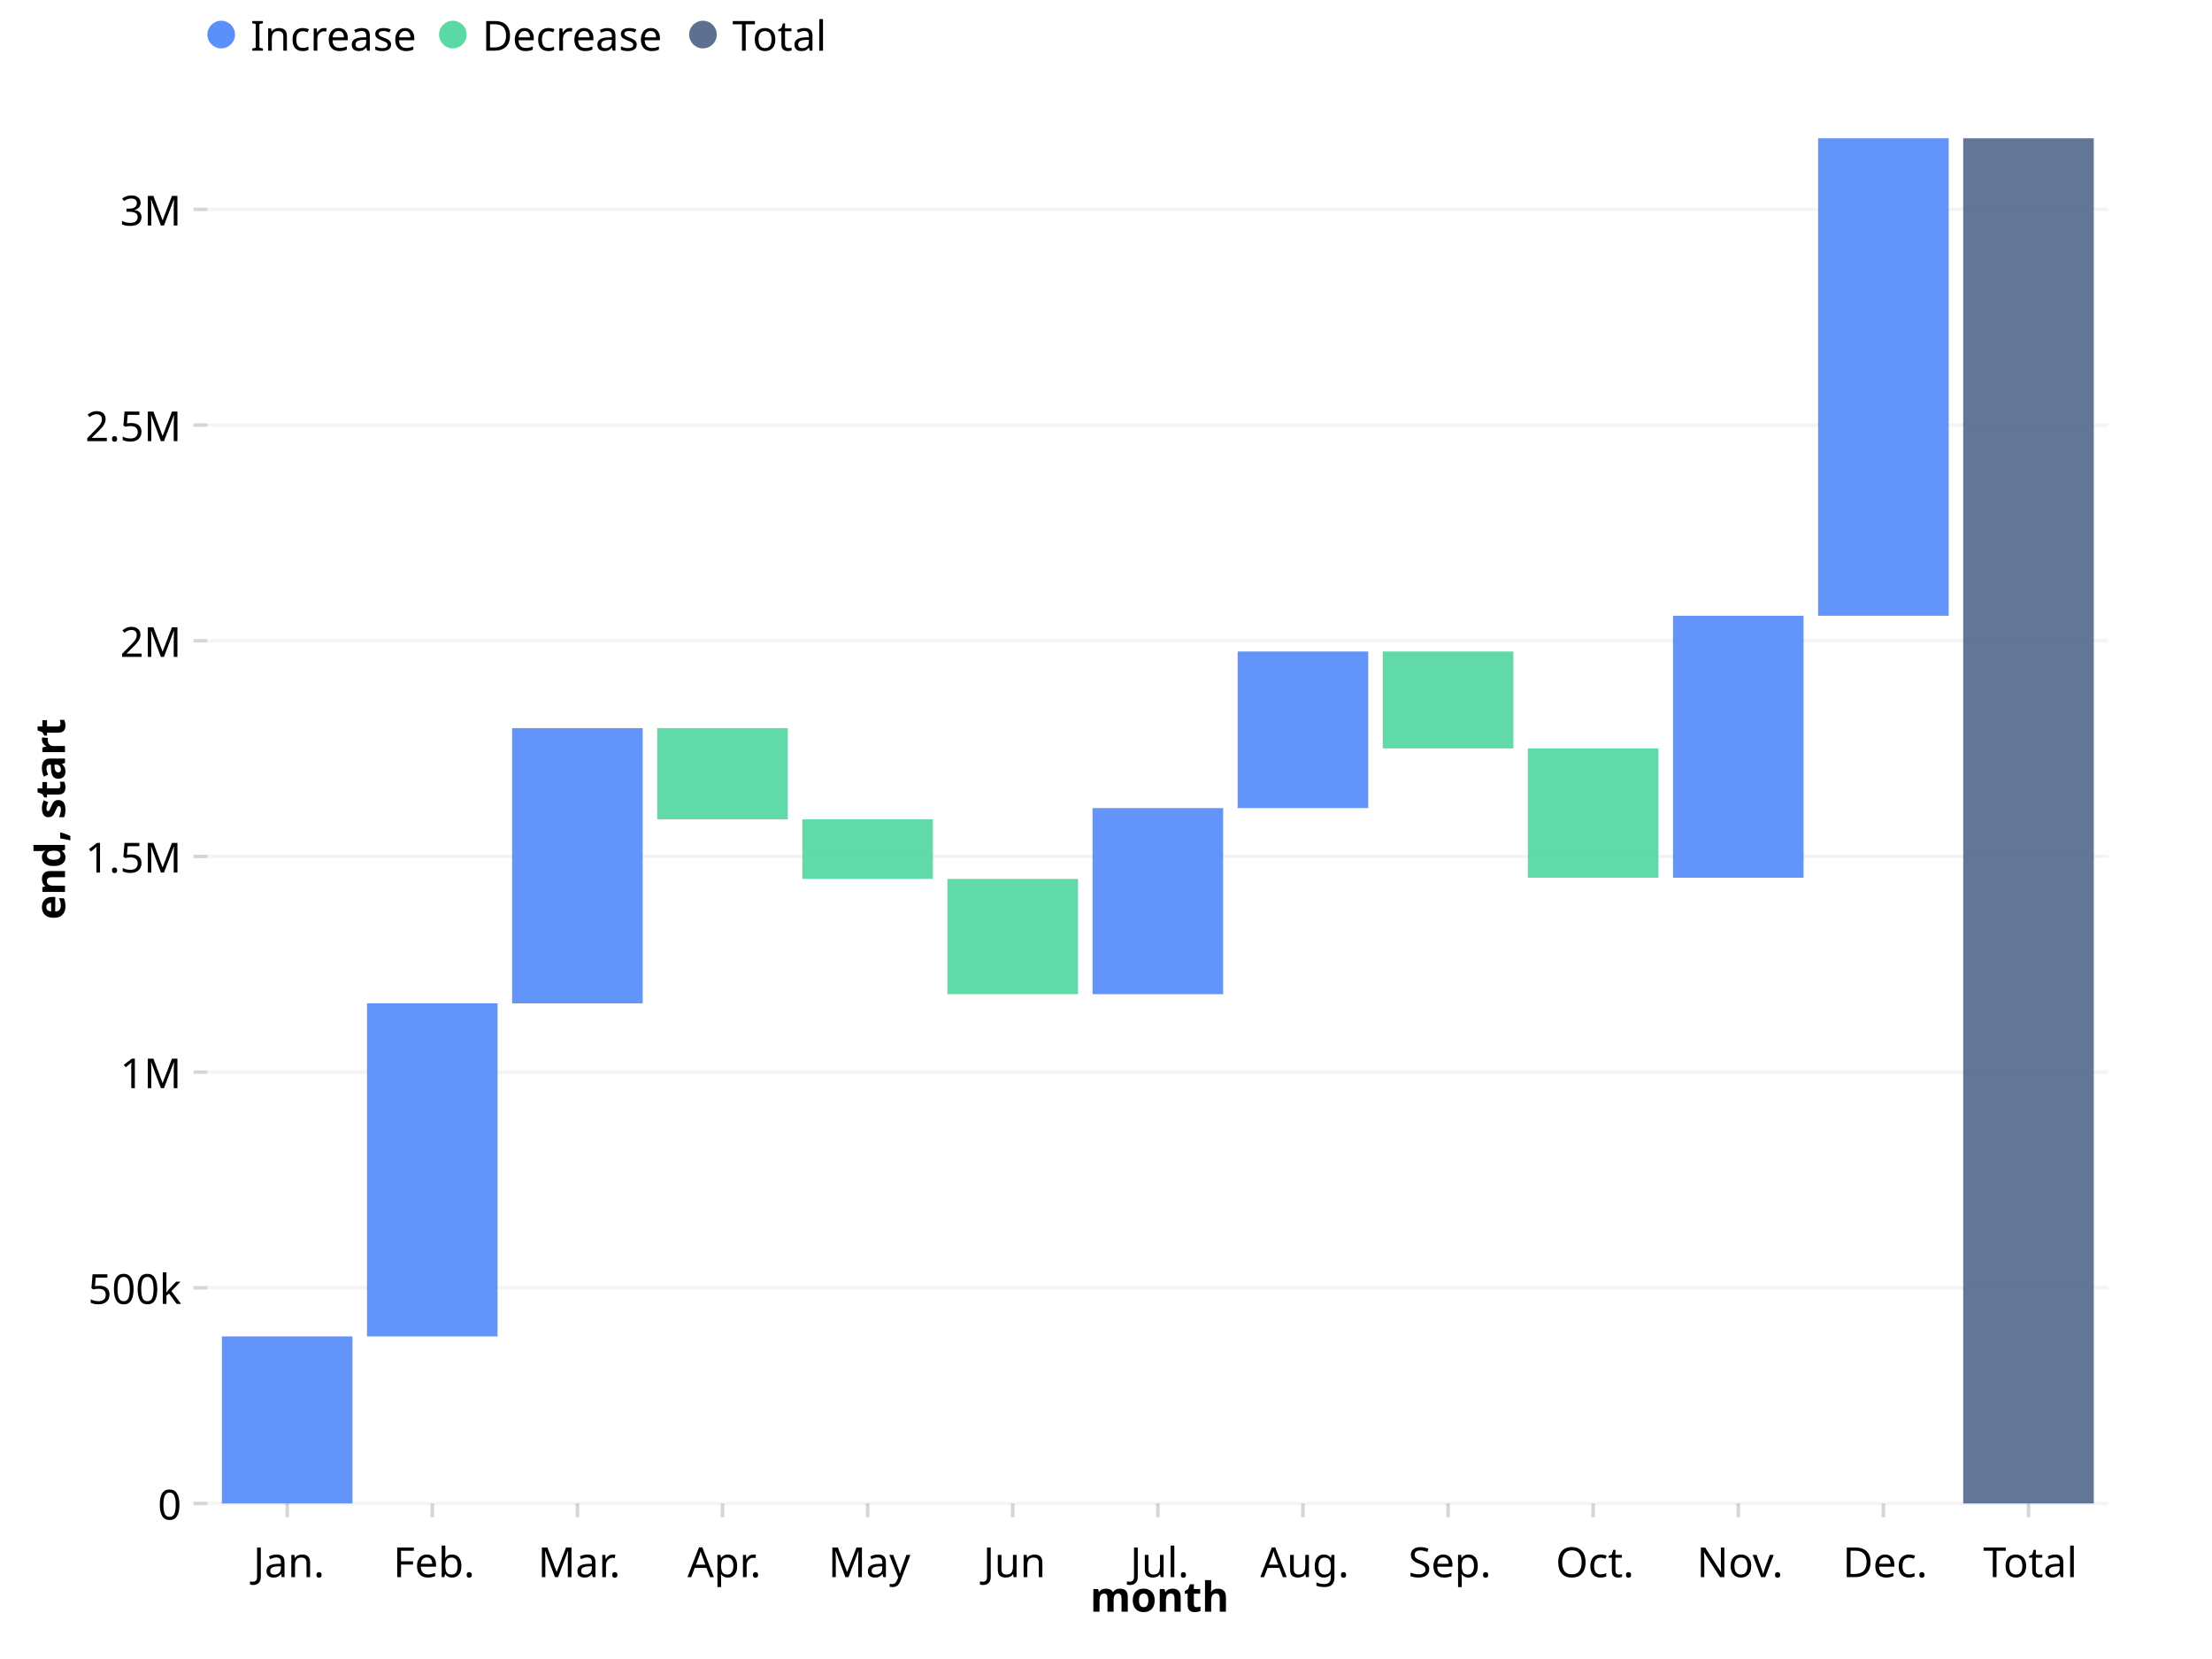
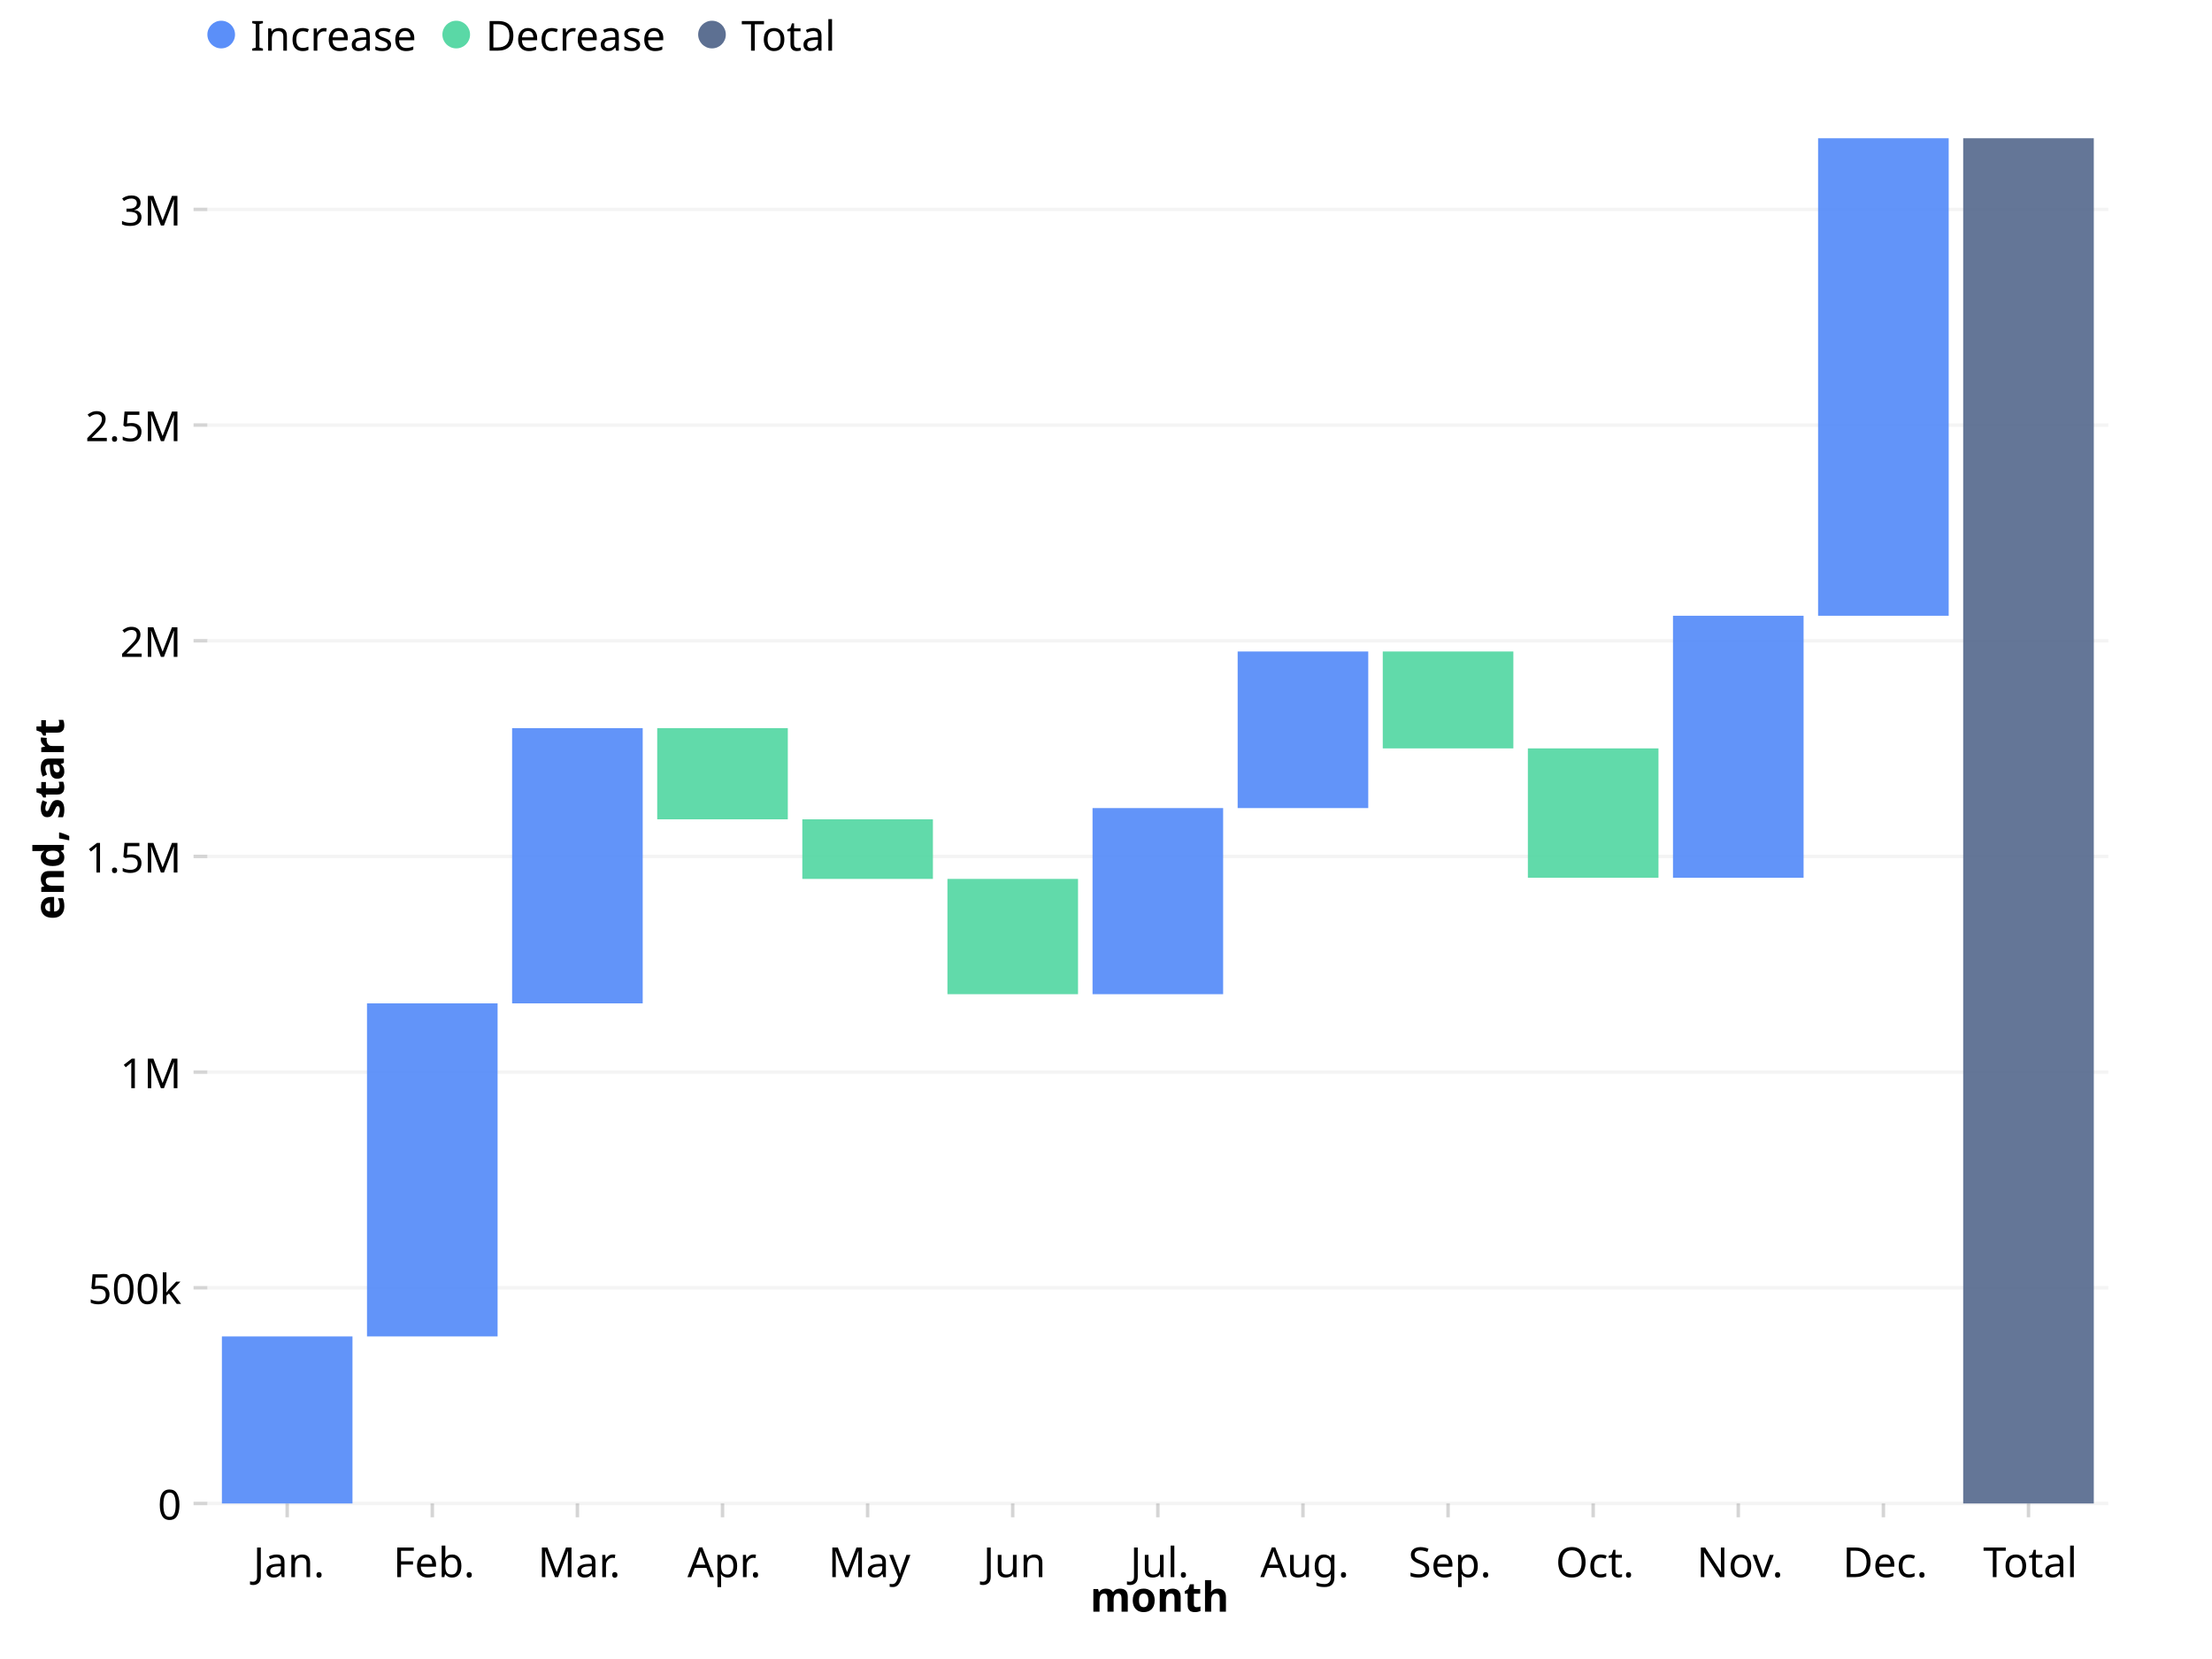
<svg xmlns="http://www.w3.org/2000/svg" width="640" height="480" style="background: transparent;" color-interpolation-filters="sRGB">
  <defs />
  <g transform="matrix(1,0,0,1,0,0)">
    <g fill="none" stroke="none" visibility="visible" font-size="16px" font-family="sans-serif" font-style="normal" font-weight="normal" font-variant="normal" text-anchor="left" stroke-dashoffset="0px" transform="matrix(1,0,0,1,0,0)">
      <g fill="none" stroke="none" class="view" transform="matrix(1,0,0,1,0,0)">
        <g fill="none" stroke="none" class="component" transform="matrix(1,0,0,1,0,0)">
          <g fill="none" class="category-legend" stroke="none" transform="matrix(1,0,0,1,60,0)">
            <g stroke-width="0px" transform="matrix(1,0,0,1,0,0)">
-               <path fill="rgba(0,0,0,0)" d="M 0,0 l 182.73,0 l 0,19 l-182.73 0 z" stroke="none" class="legend-background" width="182.73px" height="19px" />
+               <path fill="rgba(0,0,0,0)" d="M 0,0 l 186,0 l 0,19 l-186 0 z" stroke="none" class="legend-background" width="186px" height="19px" />
            </g>
            <g fill="none" stroke="none" class="legend-container" transform="matrix(1,0,0,1,0,0)">
              <g font-size="12px" font-family="sans-serif" font-weight="bold" text-anchor="top" transform="matrix(1,0,0,1,0,0)">
                <text fill="rgba(44,53,66,1)" dominant-baseline="text-before-edge" alignment-baseline="before-edge" paint-order="stroke" style="transform:translate(0px, 0px);" class="legend-title text-title" stroke="none" />
              </g>
              <g fill="none" stroke="none" class="legend-inner-group" transform="matrix(1,0,0,1,0,4)">
                <g fill="none" stroke="none" class="category-items" transform="matrix(1,0,0,1,0,0)">
                  <g fill="none" stroke="none" transform="matrix(1,0,0,1,0,0)">
                    <g fill="none" class="legend-item" stroke="none" transform="matrix(1,0,0,1,0,0)">
                      <g transform="matrix(1,0,0,1,0,0)">
-                         <path fill="rgba(0,0,0,0)" d="M 0,0 l 59.025,0 l 0,12 l-59.025 0 z" stroke="none" class="legend-item-background" width="59.025px" height="12px" />
+                         <path fill="rgba(0,0,0,0)" d="M 0,0 l 60,0 l 0,12 l-60 0 z" stroke="none" class="legend-item-background" width="60px" height="12px" />
                      </g>
                      <g fill="none" stroke="none" class="legend-item-container" transform="matrix(1,0,0,1,0,6)">
                        <g fill="rgba(91,143,249,1)" stroke="rgba(91,143,249,1)" class="legend-item-marker" stroke-width="0px" transform="matrix(1,0,0,1,4,0)">
                          <g stroke-width="0px" transform="matrix(1,0,0,1,-4,-4)">
                            <path fill="rgba(91,143,249,1)" d="M 0,4 A 4 4 0 1 0 8 4 A 4 4 0 1 0 0 4 Z" stroke="rgba(91,143,249,1)" class="legend-item-marker" />
                          </g>
                        </g>
                        <g text-anchor="left" font-family="sans-serif" font-size="12px" font-weight="lighter" transform="matrix(1,0,0,1,12,0)">
                          <text fill="rgba(0,0,0,1)" dominant-baseline="central" alignment-baseline="central" paint-order="stroke" style="transform:translate(0px, 0px);" stroke="none" class="legend-item-name" dx="0.5">Increase</text>
                        </g>
-                         <g text-anchor="left" font-family="sans-serif" font-size="12px" transform="matrix(1,0,0,1,63.02539,0)">
+                         <g text-anchor="left" font-family="sans-serif" font-size="12px" transform="matrix(1,0,0,1,64,0)">
                          <text fill="rgba(100,100,100,1)" dominant-baseline="central" alignment-baseline="central" paint-order="stroke" style="transform:translate(0px, 0px);" stroke="none" class="legend-item-value" />
                        </g>
                      </g>
                    </g>
-                     <g fill="none" class="legend-item" stroke="none" transform="matrix(1,0,0,1,67.02539,0)">
+                     <g fill="none" class="legend-item" stroke="none" transform="matrix(1,0,0,1,68,0)">
                      <g transform="matrix(1,0,0,1,0,0)">
-                         <path fill="rgba(0,0,0,0)" d="M 0,0 l 64.357,0 l 0,12 l-64.357 0 z" stroke="none" class="legend-item-background" width="64.357px" height="12px" />
+                         <path fill="rgba(0,0,0,0)" d="M 0,0 l 66,0 l 0,12 l-66 0 z" stroke="none" class="legend-item-background" width="66px" height="12px" />
                      </g>
                      <g fill="none" stroke="none" class="legend-item-container" transform="matrix(1,0,0,1,0,6)">
                        <g fill="rgba(90,216,166,1)" stroke="rgba(90,216,166,1)" class="legend-item-marker" stroke-width="0px" transform="matrix(1,0,0,1,4,0)">
                          <g stroke-width="0px" transform="matrix(1,0,0,1,-4,-4)">
                            <path fill="rgba(90,216,166,1)" d="M 0,4 A 4 4 0 1 0 8 4 A 4 4 0 1 0 0 4 Z" stroke="rgba(90,216,166,1)" class="legend-item-marker" />
                          </g>
                        </g>
                        <g text-anchor="left" font-family="sans-serif" font-size="12px" font-weight="lighter" transform="matrix(1,0,0,1,12,0)">
                          <text fill="rgba(0,0,0,1)" dominant-baseline="central" alignment-baseline="central" paint-order="stroke" style="transform:translate(0px, 0px);" stroke="none" class="legend-item-name" dx="0.5">Decrease</text>
                        </g>
-                         <g text-anchor="left" font-family="sans-serif" font-size="12px" transform="matrix(1,0,0,1,68.35742,0)">
+                         <g text-anchor="left" font-family="sans-serif" font-size="12px" transform="matrix(1,0,0,1,70,0)">
                          <text fill="rgba(100,100,100,1)" dominant-baseline="central" alignment-baseline="central" paint-order="stroke" style="transform:translate(0px, 0px);" stroke="none" class="legend-item-value" />
                        </g>
                      </g>
                    </g>
-                     <g fill="none" class="legend-item" stroke="none" transform="matrix(1,0,0,1,139.3828,0)">
+                     <g fill="none" class="legend-item" stroke="none" transform="matrix(1,0,0,1,142,0)">
                      <g transform="matrix(1,0,0,1,0,0)">
-                         <path fill="rgba(0,0,0,0)" d="M 0,0 l 38.348,0 l 0,12 l-38.348 0 z" stroke="none" class="legend-item-background" width="38.348px" height="12px" />
+                         <path fill="rgba(0,0,0,0)" d="M 0,0 l 39,0 l 0,12 l-39 0 z" stroke="none" class="legend-item-background" width="39px" height="12px" />
                      </g>
                      <g fill="none" stroke="none" class="legend-item-container" transform="matrix(1,0,0,1,0,6)">
                        <g fill="rgba(93,112,146,1)" stroke="rgba(93,112,146,1)" class="legend-item-marker" stroke-width="0px" transform="matrix(1,0,0,1,4,0)">
                          <g stroke-width="0px" transform="matrix(1,0,0,1,-4,-4)">
                            <path fill="rgba(93,112,146,1)" d="M 0,4 A 4 4 0 1 0 8 4 A 4 4 0 1 0 0 4 Z" stroke="rgba(93,112,146,1)" class="legend-item-marker" />
                          </g>
                        </g>
                        <g text-anchor="left" font-family="sans-serif" font-size="12px" font-weight="lighter" transform="matrix(1,0,0,1,12,0)">
                          <text fill="rgba(0,0,0,1)" dominant-baseline="central" alignment-baseline="central" paint-order="stroke" style="transform:translate(0px, 0px);" stroke="none" class="legend-item-name" dx="0.5">Total</text>
                        </g>
-                         <g text-anchor="left" font-family="sans-serif" font-size="12px" transform="matrix(1,0,0,1,42.34766,0)">
+                         <g text-anchor="left" font-family="sans-serif" font-size="12px" transform="matrix(1,0,0,1,43,0)">
                          <text fill="rgba(100,100,100,1)" dominant-baseline="central" alignment-baseline="central" paint-order="stroke" style="transform:translate(0px, 0px);" stroke="none" class="legend-item-value" />
                        </g>
                      </g>
                    </g>
                  </g>
                  <g fill="none" class="page-button-group" stroke="none" visibility="hidden" transform="matrix(1,0,0,1,0,0)">
                    <g fill="none" stroke="none" class="page-button" transform="matrix(1,0,0,1,0,0)">
                      <g transform="matrix(1,0,0,1,-5,-5)">
                        <path fill="rgba(0,0,0,0)" d="M 0,0 l 10,0 l 0,10 l-10 0 z" stroke="none" class="background" width="10px" height="10px" />
                      </g>
                      <g transform="matrix(1,0,0,1,-4.330127,-5)">
                        <path fill="rgba(0,0,0,1)" d="M 0,5 L 9.33,0 L 9.33,10 Z" stroke="none" class="marker" />
                      </g>
                      <g transform="matrix(1,0,0,1,-5,-5)">
                        <path fill="rgba(0,0,0,0)" d="M 0,0 l 10,0 l 0,10 l-10 0 z" stroke="none" class="container" width="10px" height="10px" />
                      </g>
                    </g>
                    <g font-size="12px" text-anchor="middle" transform="matrix(1,0,0,1,0,0)">
                      <text fill="rgba(0,0,0,1)" dominant-baseline="central" alignment-baseline="central" paint-order="stroke" style="transform:translate(0px, 0px);" stroke="none" class="page-info" />
                    </g>
                    <g fill="none" stroke="none" class="page-button" transform="matrix(1,0,0,1,0,0)">
                      <g transform="matrix(1,0,0,1,-5,-5)">
                        <path fill="rgba(0,0,0,0)" d="M 0,0 l 10,0 l 0,10 l-10 0 z" stroke="none" class="background" width="10px" height="10px" />
                      </g>
                      <g transform="matrix(1,0,0,1,-5,-5)">
                        <path fill="rgba(0,0,0,1)" d="M 0,0 L 9.33,5 L 0,10 Z" stroke="none" class="marker" />
                      </g>
                      <g transform="matrix(1,0,0,1,-5,-5)">
                        <path fill="rgba(0,0,0,0)" d="M 0,0 l 10,0 l 0,10 l-10 0 z" stroke="none" class="container" width="10px" height="10px" />
                      </g>
                    </g>
                  </g>
                </g>
              </g>
            </g>
          </g>
        </g>
        <g fill="none" stroke="none" class="component" transform="matrix(1,0,0,1,0,0)">
          <g fill="none" stroke="none" transform="matrix(1,0,0,1,0,0)">
            <g fill="none" stroke="none" class="axis-grid" transform="matrix(1,0,0,1,0,0)" />
            <g fill="none" stroke="none" class="axis-line-group" transform="matrix(1,0,0,1,0,0)">
              <g visibility="hidden" stroke-width="0.5px" stroke-opacity="0.85" transform="matrix(1,0,0,1,60,435)">
                <path fill="none" d="M 0,0 L 550,0" stroke="rgba(128,128,128,1)" class="axis-line" />
              </g>
              <g fill="rgba(128,128,128,1)" stroke="rgba(128,128,128,1)" class="axis-arrow$$ axis-start-arrow" visibility="hidden" stroke-width="0.5px" fill-opacity="0.85" stroke-opacity="0.85" transform="matrix(0,1,-1,0,60,435)" />
              <g fill="rgba(128,128,128,1)" stroke="rgba(128,128,128,1)" class="axis-arrow$$ axis-end-arrow" visibility="hidden" stroke-width="0.5px" fill-opacity="0.85" stroke-opacity="0.85" transform="matrix(-1,0,-0,-1,610,435)" />
            </g>
            <g fill="none" stroke="none" class="axis-tick-group" transform="matrix(1,0,0,1,0,0)">
              <g stroke-opacity="0.65" visibility="visible" transform="matrix(1,0,0,1,83.09161,435)">
                <line fill="none" x1="0" y1="0" x2="0" y2="4" class="axis-tick" stroke="rgba(191,191,191,1)" />
              </g>
              <g stroke-opacity="0.65" visibility="visible" transform="matrix(1,0,0,1,125.0763,435)">
                <line fill="none" x1="0" y1="0" x2="0" y2="4" class="axis-tick" stroke="rgba(191,191,191,1)" />
              </g>
              <g stroke-opacity="0.65" visibility="visible" transform="matrix(1,0,0,1,167.0611,435)">
                <line fill="none" x1="0" y1="0" x2="0" y2="4" class="axis-tick" stroke="rgba(191,191,191,1)" />
              </g>
              <g stroke-opacity="0.65" visibility="visible" transform="matrix(1,0,0,1,209.0458,435)">
                <line fill="none" x1="0" y1="0" x2="0" y2="4" class="axis-tick" stroke="rgba(191,191,191,1)" />
              </g>
              <g stroke-opacity="0.65" visibility="visible" transform="matrix(1,0,0,1,251.0305,435)">
                <line fill="none" x1="0" y1="0" x2="0" y2="4" class="axis-tick" stroke="rgba(191,191,191,1)" />
              </g>
              <g stroke-opacity="0.65" visibility="visible" transform="matrix(1,0,0,1,293.0153,435)">
                <line fill="none" x1="0" y1="0" x2="0" y2="4" class="axis-tick" stroke="rgba(191,191,191,1)" />
              </g>
              <g stroke-opacity="0.65" visibility="visible" transform="matrix(1,0,0,1,335,435)">
                <line fill="none" x1="0" y1="0" x2="0" y2="4" class="axis-tick" stroke="rgba(191,191,191,1)" />
              </g>
              <g stroke-opacity="0.65" visibility="visible" transform="matrix(1,0,0,1,376.9847,435)">
                <line fill="none" x1="0" y1="0" x2="0" y2="4" class="axis-tick" stroke="rgba(191,191,191,1)" />
              </g>
              <g stroke-opacity="0.65" visibility="visible" transform="matrix(1,0,0,1,418.9695,435)">
                <line fill="none" x1="0" y1="0" x2="0" y2="4" class="axis-tick" stroke="rgba(191,191,191,1)" />
              </g>
              <g stroke-opacity="0.65" visibility="visible" transform="matrix(1,0,0,1,460.9542,435)">
                <line fill="none" x1="0" y1="0" x2="0" y2="4" class="axis-tick" stroke="rgba(191,191,191,1)" />
              </g>
              <g stroke-opacity="0.65" visibility="visible" transform="matrix(1,0,0,1,502.9389,435)">
                <line fill="none" x1="0" y1="0" x2="0" y2="4" class="axis-tick" stroke="rgba(191,191,191,1)" />
              </g>
              <g stroke-opacity="0.65" visibility="visible" transform="matrix(1,0,0,1,544.9236,435)">
                <line fill="none" x1="0" y1="0" x2="0" y2="4" class="axis-tick" stroke="rgba(191,191,191,1)" />
              </g>
              <g stroke-opacity="0.65" visibility="visible" transform="matrix(1,0,0,1,586.9084,435)">
                <line fill="none" x1="0" y1="0" x2="0" y2="4" class="axis-tick" stroke="rgba(191,191,191,1)" />
              </g>
            </g>
            <g fill="none" stroke="none" class="axis-subtick-group" transform="matrix(1,0,0,1,0,0)" />
            <g fill="none" stroke="none" class="axis-label-group" transform="matrix(1,0,0,1,0,0)">
              <g font-family="sans-serif" font-size="12px" font-weight="lighter" text-anchor="middle" transform="matrix(1,0,0,1,83.09161,447)">
                <text fill="rgba(0,0,0,1)" dominant-baseline="text-before-edge" alignment-baseline="before-edge" paint-order="stroke" style="transform:translate(0px, 0px);" stroke="none" class="axis-label" dx="0.5">Jan.</text>
              </g>
              <g font-family="sans-serif" font-size="12px" font-weight="lighter" text-anchor="middle" transform="matrix(1,0,0,1,125.0763,447)">
                <text fill="rgba(0,0,0,1)" dominant-baseline="text-before-edge" alignment-baseline="before-edge" paint-order="stroke" style="transform:translate(0px, 0px);" stroke="none" class="axis-label" dx="0.5">Feb.</text>
              </g>
              <g font-family="sans-serif" font-size="12px" font-weight="lighter" text-anchor="middle" transform="matrix(1,0,0,1,167.0611,447)">
                <text fill="rgba(0,0,0,1)" dominant-baseline="text-before-edge" alignment-baseline="before-edge" paint-order="stroke" style="transform:translate(0px, 0px);" stroke="none" class="axis-label" dx="0.5">Mar.</text>
              </g>
              <g font-family="sans-serif" font-size="12px" font-weight="lighter" text-anchor="middle" transform="matrix(1,0,0,1,209.0458,447)">
                <text fill="rgba(0,0,0,1)" dominant-baseline="text-before-edge" alignment-baseline="before-edge" paint-order="stroke" style="transform:translate(0px, 0px);" stroke="none" class="axis-label" dx="0.5">Apr.</text>
              </g>
              <g font-family="sans-serif" font-size="12px" font-weight="lighter" text-anchor="middle" transform="matrix(1,0,0,1,251.0305,447)">
                <text fill="rgba(0,0,0,1)" dominant-baseline="text-before-edge" alignment-baseline="before-edge" paint-order="stroke" style="transform:translate(0px, 0px);" stroke="none" class="axis-label" dx="0.5">May</text>
              </g>
              <g font-family="sans-serif" font-size="12px" font-weight="lighter" text-anchor="middle" transform="matrix(1,0,0,1,293.0153,447)">
                <text fill="rgba(0,0,0,1)" dominant-baseline="text-before-edge" alignment-baseline="before-edge" paint-order="stroke" style="transform:translate(0px, 0px);" stroke="none" class="axis-label" dx="0.5">Jun</text>
              </g>
              <g font-family="sans-serif" font-size="12px" font-weight="lighter" text-anchor="middle" transform="matrix(1,0,0,1,335,447)">
                <text fill="rgba(0,0,0,1)" dominant-baseline="text-before-edge" alignment-baseline="before-edge" paint-order="stroke" style="transform:translate(0px, 0px);" stroke="none" class="axis-label" dx="0.5">Jul.</text>
              </g>
              <g font-family="sans-serif" font-size="12px" font-weight="lighter" text-anchor="middle" transform="matrix(1,0,0,1,376.9847,447)">
                <text fill="rgba(0,0,0,1)" dominant-baseline="text-before-edge" alignment-baseline="before-edge" paint-order="stroke" style="transform:translate(0px, 0px);" stroke="none" class="axis-label" dx="0.5">Aug.</text>
              </g>
              <g font-family="sans-serif" font-size="12px" font-weight="lighter" text-anchor="middle" transform="matrix(1,0,0,1,418.9695,447)">
                <text fill="rgba(0,0,0,1)" dominant-baseline="text-before-edge" alignment-baseline="before-edge" paint-order="stroke" style="transform:translate(0px, 0px);" stroke="none" class="axis-label" dx="0.5">Sep.</text>
              </g>
              <g font-family="sans-serif" font-size="12px" font-weight="lighter" text-anchor="middle" transform="matrix(1,0,0,1,460.9542,447)">
                <text fill="rgba(0,0,0,1)" dominant-baseline="text-before-edge" alignment-baseline="before-edge" paint-order="stroke" style="transform:translate(0px, 0px);" stroke="none" class="axis-label" dx="0.5">Oct.</text>
              </g>
              <g font-family="sans-serif" font-size="12px" font-weight="lighter" text-anchor="middle" transform="matrix(1,0,0,1,502.9389,447)">
                <text fill="rgba(0,0,0,1)" dominant-baseline="text-before-edge" alignment-baseline="before-edge" paint-order="stroke" style="transform:translate(0px, 0px);" stroke="none" class="axis-label" dx="0.5">Nov.</text>
              </g>
              <g font-family="sans-serif" font-size="12px" font-weight="lighter" text-anchor="middle" transform="matrix(1,0,0,1,544.9236,447)">
                <text fill="rgba(0,0,0,1)" dominant-baseline="text-before-edge" alignment-baseline="before-edge" paint-order="stroke" style="transform:translate(0px, 0px);" stroke="none" class="axis-label" dx="0.5">Dec.</text>
              </g>
              <g font-family="sans-serif" font-size="12px" font-weight="lighter" text-anchor="middle" transform="matrix(1,0,0,1,586.9084,447)">
                <text fill="rgba(0,0,0,1)" dominant-baseline="text-before-edge" alignment-baseline="before-edge" paint-order="stroke" style="transform:translate(0px, 0px);" stroke="none" class="axis-label" dx="0.5">Total</text>
              </g>
            </g>
            <g font-size="12px" font-weight="bold" text-anchor="middle" visibility="visible" transform="matrix(1,0,0,1,335,457)">
              <text fill="rgba(0,0,0,1)" dominant-baseline="text-before-edge" alignment-baseline="before-edge" paint-order="stroke" style="transform:translate(0px, 0px);" stroke="none" class="axis-title" dx="0.5">month</text>
            </g>
          </g>
        </g>
        <g fill="none" stroke="none" class="component" transform="matrix(1,0,0,1,0,0)">
          <g fill="none" stroke="none" transform="matrix(1,0,0,1,0,0)">
            <g fill="none" stroke="none" class="axis-grid" transform="matrix(1,0,0,1,0,0)">
              <g stroke-dasharray="0px,0px" stroke-opacity="0.05" transform="matrix(1,0,0,1,60,435)">
                <path fill="none" d="M 0,0 L 550,0" stroke="rgba(27,30,35,1)" class="grid-line" />
              </g>
              <g stroke-dasharray="0px,0px" stroke-opacity="0.05" transform="matrix(1,0,0,1,60,372.5977)">
                <path fill="none" d="M 0,0 L 550,0" stroke="rgba(27,30,35,1)" class="grid-line" />
              </g>
              <g stroke-dasharray="0px,0px" stroke-opacity="0.05" transform="matrix(1,0,0,1,60,310.1953)">
                <path fill="none" d="M 0,0 L 550,0" stroke="rgba(27,30,35,1)" class="grid-line" />
              </g>
              <g stroke-dasharray="0px,0px" stroke-opacity="0.05" transform="matrix(1,0,0,1,60,247.793)">
                <path fill="none" d="M 0,0 L 550,0" stroke="rgba(27,30,35,1)" class="grid-line" />
              </g>
              <g stroke-dasharray="0px,0px" stroke-opacity="0.05" transform="matrix(1,0,0,1,60,185.3907)">
                <path fill="none" d="M 0,0 L 550,0" stroke="rgba(27,30,35,1)" class="grid-line" />
              </g>
              <g stroke-dasharray="0px,0px" stroke-opacity="0.05" transform="matrix(1,0,0,1,60,122.9884)">
                <path fill="none" d="M 0,0 L 550,0" stroke="rgba(27,30,35,1)" class="grid-line" />
              </g>
              <g stroke-dasharray="0px,0px" stroke-opacity="0.05" transform="matrix(1,0,0,1,60,60.58603)">
                <path fill="none" d="M 0,0 L 550,0" stroke="rgba(27,30,35,1)" class="grid-line" />
              </g>
            </g>
            <g fill="none" stroke="none" class="axis-line-group" transform="matrix(1,0,0,1,0,0)">
              <g visibility="hidden" stroke-width="0.5px" stroke-opacity="0.85" transform="matrix(1,0,0,1,60,40)">
                <path fill="none" d="M 0,0 L 0,395" stroke="rgba(128,128,128,1)" class="axis-line" />
              </g>
              <g fill="rgba(128,128,128,1)" stroke="rgba(128,128,128,1)" class="axis-arrow$$ axis-start-arrow" visibility="hidden" stroke-width="0.5px" fill-opacity="0.85" stroke-opacity="0.85" transform="matrix(0.707107,-0.707107,0.707107,0.707107,60,40)" />
              <g fill="rgba(128,128,128,1)" stroke="rgba(128,128,128,1)" class="axis-arrow$$ axis-end-arrow" visibility="hidden" stroke-width="0.5px" fill-opacity="0.85" stroke-opacity="0.85" transform="matrix(0.707107,0.707107,-0.707107,0.707107,60,435)" />
            </g>
            <g fill="none" stroke="none" class="axis-tick-group" transform="matrix(1,0,0,1,0,0)">
              <g stroke-opacity="0.65" visibility="visible" transform="matrix(1,0,0,1,56,435)">
                <line fill="none" x1="4" y1="0" x2="0" y2="0" class="axis-tick" stroke="rgba(191,191,191,1)" />
              </g>
              <g stroke-opacity="0.65" visibility="visible" transform="matrix(1,0,0,1,56,372.5977)">
                <line fill="none" x1="4" y1="0" x2="0" y2="0" class="axis-tick" stroke="rgba(191,191,191,1)" />
              </g>
              <g stroke-opacity="0.65" visibility="visible" transform="matrix(1,0,0,1,56,310.1953)">
                <line fill="none" x1="4" y1="0" x2="0" y2="0" class="axis-tick" stroke="rgba(191,191,191,1)" />
              </g>
              <g stroke-opacity="0.65" visibility="visible" transform="matrix(1,0,0,1,56,247.793)">
                <line fill="none" x1="4" y1="0" x2="0" y2="0" class="axis-tick" stroke="rgba(191,191,191,1)" />
              </g>
              <g stroke-opacity="0.65" visibility="visible" transform="matrix(1,0,0,1,56,185.3907)">
                <line fill="none" x1="4" y1="0" x2="0" y2="0" class="axis-tick" stroke="rgba(191,191,191,1)" />
              </g>
              <g stroke-opacity="0.65" visibility="visible" transform="matrix(1,0,0,1,56,122.9884)">
                <line fill="none" x1="4" y1="0" x2="0" y2="0" class="axis-tick" stroke="rgba(191,191,191,1)" />
              </g>
              <g stroke-opacity="0.65" visibility="visible" transform="matrix(1,0,0,1,56,60.58603)">
                <line fill="none" x1="4" y1="0" x2="0" y2="0" class="axis-tick" stroke="rgba(191,191,191,1)" />
              </g>
            </g>
            <g fill="none" stroke="none" class="axis-subtick-group" transform="matrix(1,0,0,1,0,0)" />
            <g fill="none" stroke="none" class="axis-label-group" transform="matrix(1,0,0,1,0,0)">
              <g font-family="sans-serif" font-size="12px" font-weight="lighter" text-anchor="end" transform="matrix(1,0,0,1,52,435)">
                <text fill="rgba(0,0,0,1)" dominant-baseline="central" alignment-baseline="central" paint-order="stroke" style="transform:translate(0px, 0px);" stroke="none" class="axis-label" dx="0.5">0</text>
              </g>
              <g font-family="sans-serif" font-size="12px" font-weight="lighter" text-anchor="end" transform="matrix(1,0,0,1,52,372.5977)">
                <text fill="rgba(0,0,0,1)" dominant-baseline="central" alignment-baseline="central" paint-order="stroke" style="transform:translate(0px, 0px);" stroke="none" class="axis-label" dx="0.5">500k</text>
              </g>
              <g font-family="sans-serif" font-size="12px" font-weight="lighter" text-anchor="end" transform="matrix(1,0,0,1,52,310.1953)">
                <text fill="rgba(0,0,0,1)" dominant-baseline="central" alignment-baseline="central" paint-order="stroke" style="transform:translate(0px, 0px);" stroke="none" class="axis-label" dx="0.5">1M</text>
              </g>
              <g font-family="sans-serif" font-size="12px" font-weight="lighter" text-anchor="end" transform="matrix(1,0,0,1,52,247.793)">
                <text fill="rgba(0,0,0,1)" dominant-baseline="central" alignment-baseline="central" paint-order="stroke" style="transform:translate(0px, 0px);" stroke="none" class="axis-label" dx="0.5">1.5M</text>
              </g>
              <g font-family="sans-serif" font-size="12px" font-weight="lighter" text-anchor="end" transform="matrix(1,0,0,1,52,185.3907)">
                <text fill="rgba(0,0,0,1)" dominant-baseline="central" alignment-baseline="central" paint-order="stroke" style="transform:translate(0px, 0px);" stroke="none" class="axis-label" dx="0.5">2M</text>
              </g>
              <g font-family="sans-serif" font-size="12px" font-weight="lighter" text-anchor="end" transform="matrix(1,0,0,1,52,122.9884)">
                <text fill="rgba(0,0,0,1)" dominant-baseline="central" alignment-baseline="central" paint-order="stroke" style="transform:translate(0px, 0px);" stroke="none" class="axis-label" dx="0.5">2.5M</text>
              </g>
              <g font-family="sans-serif" font-size="12px" font-weight="lighter" text-anchor="end" transform="matrix(1,0,0,1,52,60.58603)">
                <text fill="rgba(0,0,0,1)" dominant-baseline="central" alignment-baseline="central" paint-order="stroke" style="transform:translate(0px, 0px);" stroke="none" class="axis-label" dx="0.5">3M</text>
              </g>
            </g>
-             <g font-size="12px" font-weight="bold" text-anchor="middle" visibility="visible" transform="matrix(0,-1,1,0,22.32227,237.5)">
+             <g font-size="12px" font-weight="bold" text-anchor="middle" visibility="visible" transform="matrix(0,-1,1,0,22,237.5)">
              <text fill="rgba(0,0,0,1)" dominant-baseline="text-after-edge" alignment-baseline="after-edge" paint-order="stroke" style="transform:translate(0px, 0px);" stroke="none" class="axis-title" dx="0.5">end, start</text>
            </g>
          </g>
        </g>
        <g transform="matrix(1,0,0,1,60,40)">
          <path fill="rgba(0,0,0,0)" d="M 0,0 l 550,0 l 0,395 l-550 0 z" stroke="none" class="plot" width="550px" height="395px" />
          <g fill="rgba(0,0,0,0)" stroke="none" class="main" transform="matrix(1,0,0,1,0,0)">
            <g fill-opacity="0.95" stroke-width="0px" transform="matrix(1,0,0,1,4.198473,346.6677)">
              <path fill="rgba(91,143,249,1)" d="M 0,0 l 37.786,0 l 0,48.332 l-37.786 0 z" stroke="rgba(91,143,249,1)" width="37.786px" height="48.332px" class="element" />
            </g>
            <g fill-opacity="0.95" stroke-width="0px" transform="matrix(1,0,0,1,46.18321,250.3065)">
              <path fill="rgba(91,143,249,1)" d="M 0,0 l 37.786,0 l 0,96.361 l-37.786 0 z" stroke="rgba(91,143,249,1)" width="37.786px" height="96.361px" class="element" />
            </g>
            <g fill-opacity="0.95" stroke-width="0px" transform="matrix(1,0,0,1,88.16794,170.6717)">
              <path fill="rgba(91,143,249,1)" d="M 0,0 l 37.786,0 l 0,79.635 l-37.786 0 z" stroke="rgba(91,143,249,1)" width="37.786px" height="79.635px" class="element" />
            </g>
            <g fill-opacity="0.95" stroke-width="0px" transform="matrix(1,0,0,1,130.1527,170.6717)">
              <path fill="rgba(90,216,166,1)" d="M 0,0 l 37.786,0 l 0,26.382 l-37.786 0 z" stroke="rgba(90,216,166,1)" width="37.786px" height="26.382px" class="element" />
            </g>
            <g fill-opacity="0.95" stroke-width="0px" transform="matrix(1,0,0,1,172.1374,197.0537)">
              <path fill="rgba(90,216,166,1)" d="M 0,0 l 37.786,0 l 0,17.24 l-37.786 0 z" stroke="rgba(90,216,166,1)" width="37.786px" height="17.24px" class="element" />
            </g>
            <g fill-opacity="0.95" stroke-width="0px" transform="matrix(1,0,0,1,214.1221,214.2936)">
              <path fill="rgba(90,216,166,1)" d="M 0,0 l 37.786,0 l 0,33.353 l-37.786 0 z" stroke="rgba(90,216,166,1)" width="37.786px" height="33.353px" class="element" />
            </g>
            <g fill-opacity="0.95" stroke-width="0px" transform="matrix(1,0,0,1,256.1069,193.8047)">
              <path fill="rgba(91,143,249,1)" d="M 0,0 l 37.786,0 l 0,53.841 l-37.786 0 z" stroke="rgba(91,143,249,1)" width="37.786px" height="53.841px" class="element" />
            </g>
            <g fill-opacity="0.95" stroke-width="0px" transform="matrix(1,0,0,1,298.0916,148.4983)">
              <path fill="rgba(91,143,249,1)" d="M 0,0 l 37.786,0 l 0,45.306 l-37.786 0 z" stroke="rgba(91,143,249,1)" width="37.786px" height="45.306px" class="element" />
            </g>
            <g fill-opacity="0.95" stroke-width="0px" transform="matrix(1,0,0,1,340.0763,148.4983)">
              <path fill="rgba(90,216,166,1)" d="M 0,0 l 37.786,0 l 0,28.036 l-37.786 0 z" stroke="rgba(90,216,166,1)" width="37.786px" height="28.036px" class="element" />
            </g>
            <g fill-opacity="0.95" stroke-width="0px" transform="matrix(1,0,0,1,382.0611,176.5342)">
              <path fill="rgba(90,216,166,1)" d="M 0,0 l 37.786,0 l 0,37.425 l-37.786 0 z" stroke="rgba(90,216,166,1)" width="37.786px" height="37.425px" class="element" />
            </g>
            <g fill-opacity="0.95" stroke-width="0px" transform="matrix(1,0,0,1,424.0458,138.157)">
              <path fill="rgba(91,143,249,1)" d="M 0,0 l 37.786,0 l 0,75.802 l-37.786 0 z" stroke="rgba(91,143,249,1)" width="37.786px" height="75.802px" class="element" />
            </g>
            <g fill-opacity="0.95" stroke-width="0px" transform="matrix(1,0,0,1,466.0305,0)">
              <path fill="rgba(91,143,249,1)" d="M 0,0 l 37.786,0 l 0,138.157 l-37.786 0 z" stroke="rgba(91,143,249,1)" width="37.786px" height="138.157px" class="element" />
            </g>
            <g fill-opacity="0.95" stroke-width="0px" transform="matrix(1,0,0,1,508.0153,0)">
              <path fill="rgba(93,112,146,1)" d="M 0,0 l 37.786,0 l 0,395 l-37.786 0 z" stroke="rgba(93,112,146,1)" width="37.786px" height="395px" class="element" />
            </g>
          </g>
          <g fill="rgba(0,0,0,0)" stroke="none" class="selection" transform="matrix(1,0,0,1,0,0)" />
          <g fill="rgba(0,0,0,0)" stroke="none" class="transient" transform="matrix(1,0,0,1,0,0)" />
          <g fill="rgba(0,0,0,0)" stroke="none" class="selection" transform="matrix(1,0,0,1,0,0)" />
          <g fill="rgba(0,0,0,0)" stroke="none" class="transient" transform="matrix(1,0,0,1,0,0)" />
        </g>
      </g>
    </g>
  </g>
</svg>
